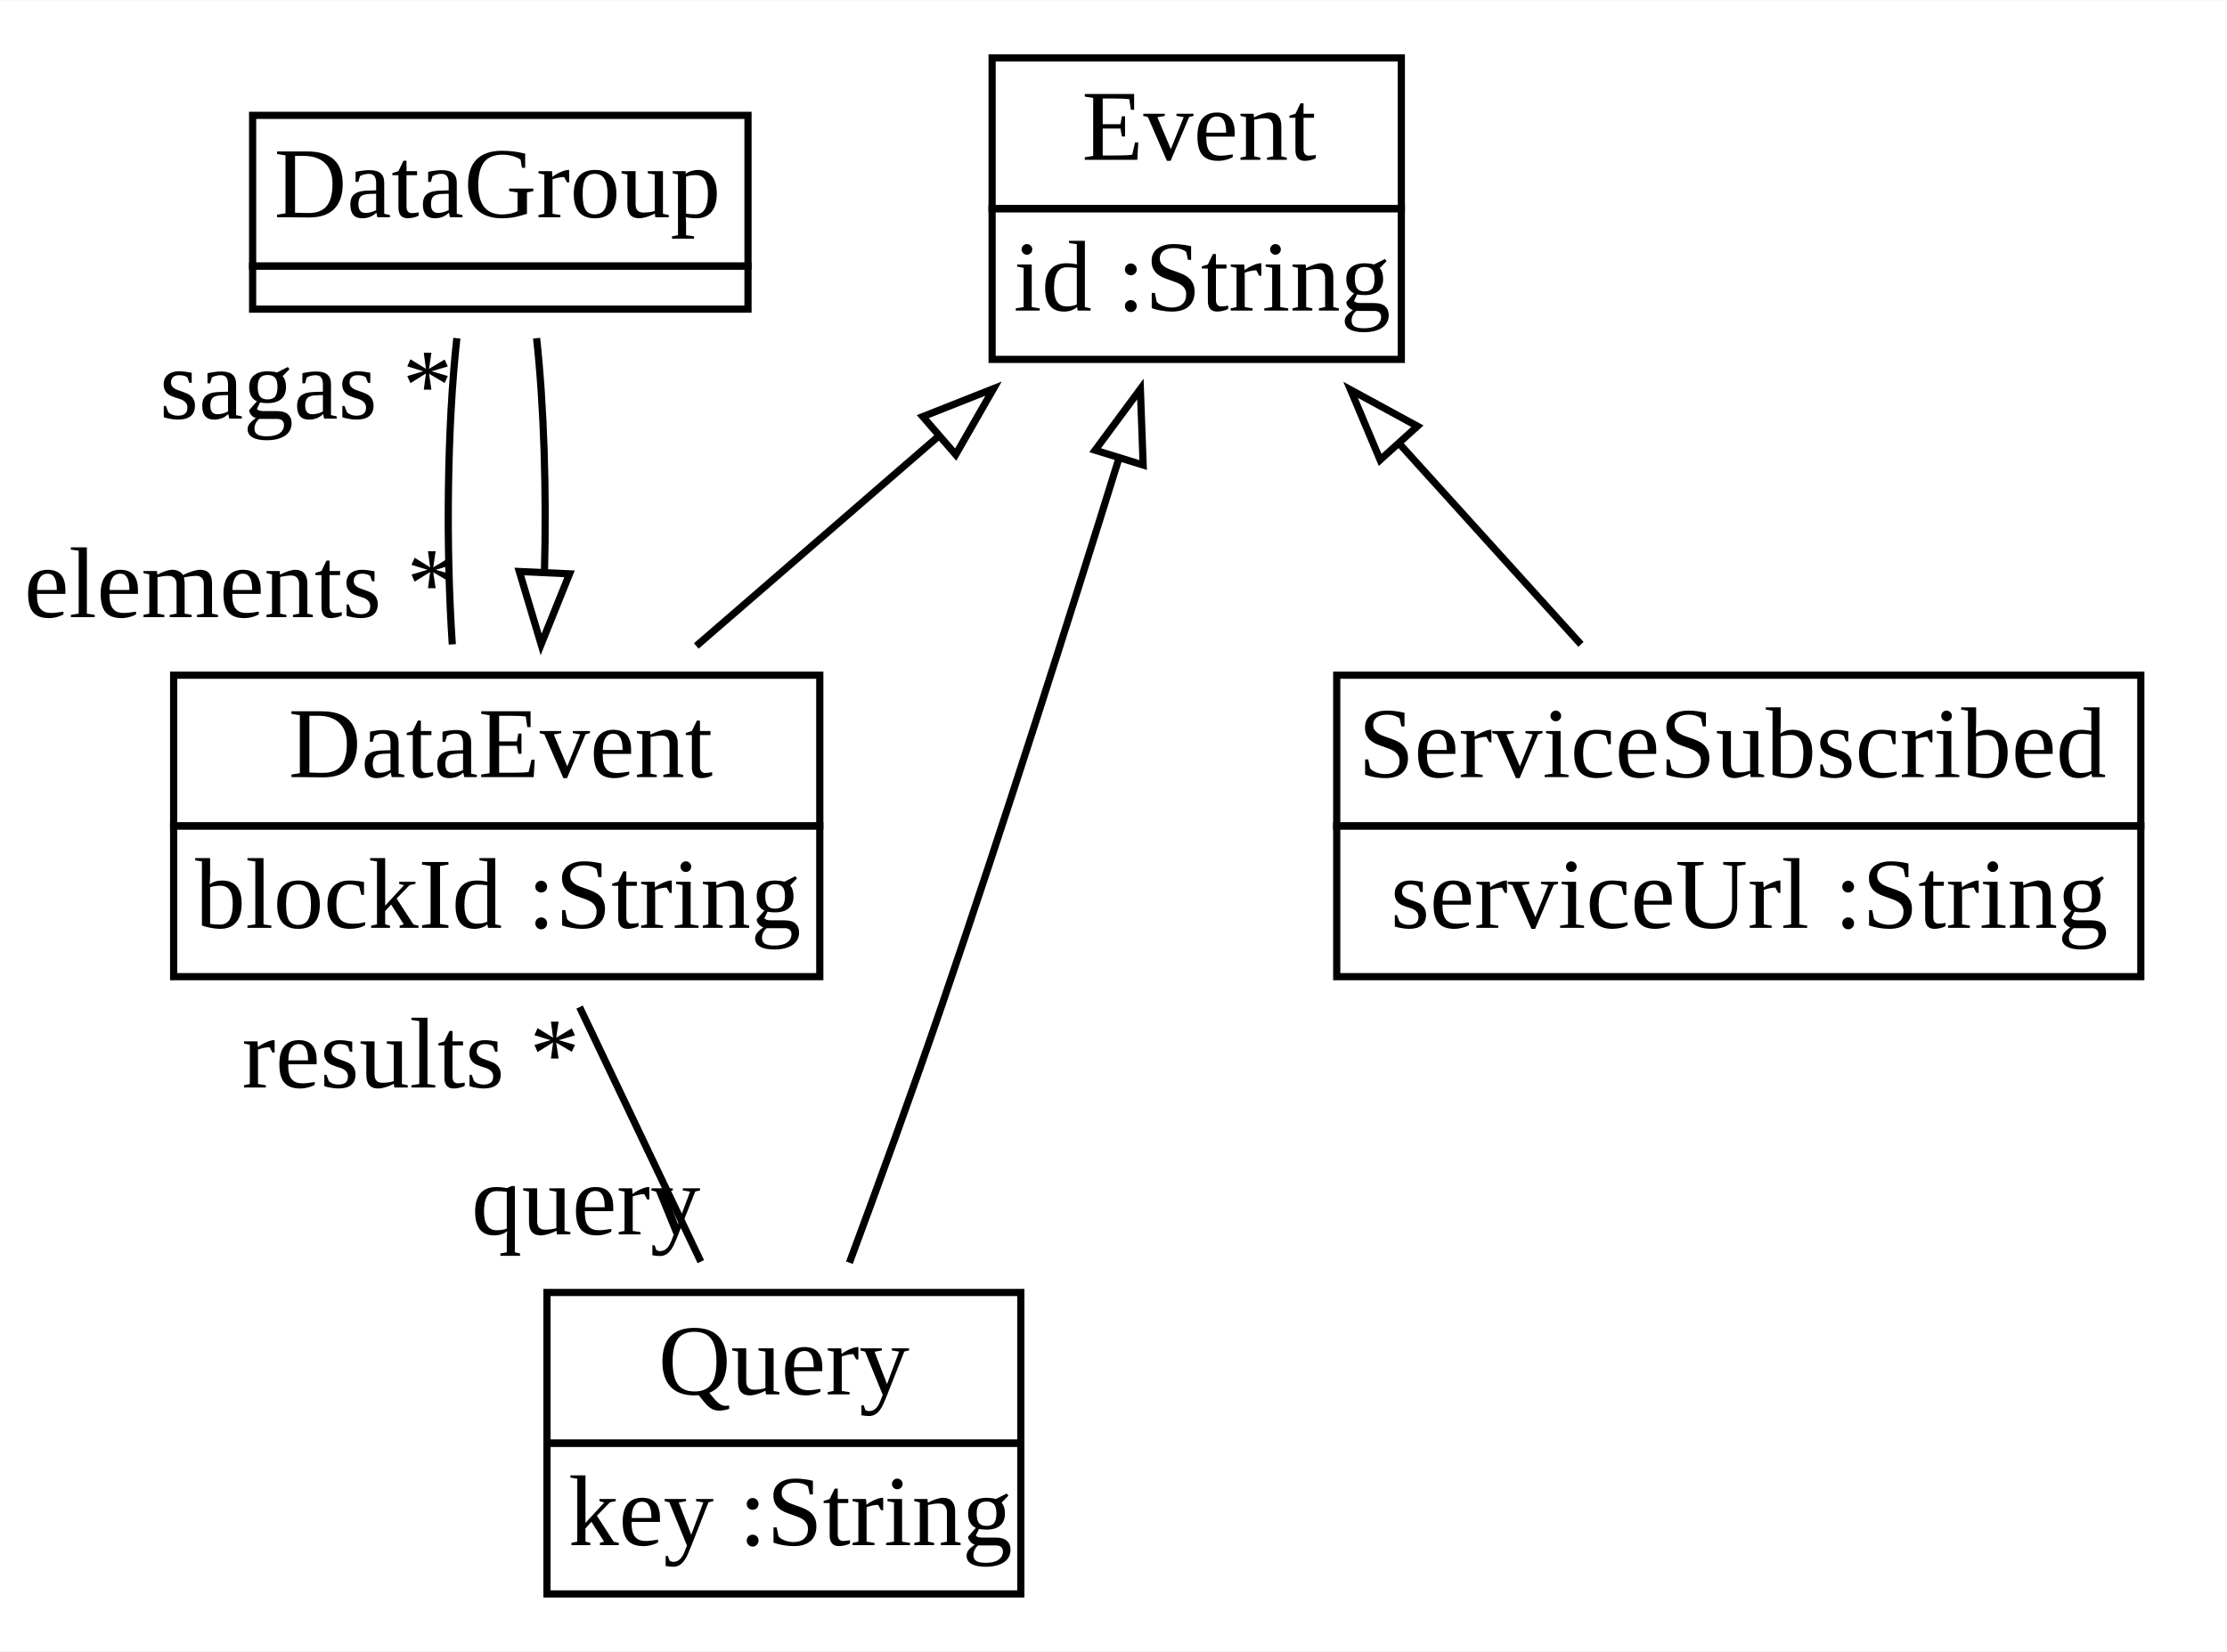
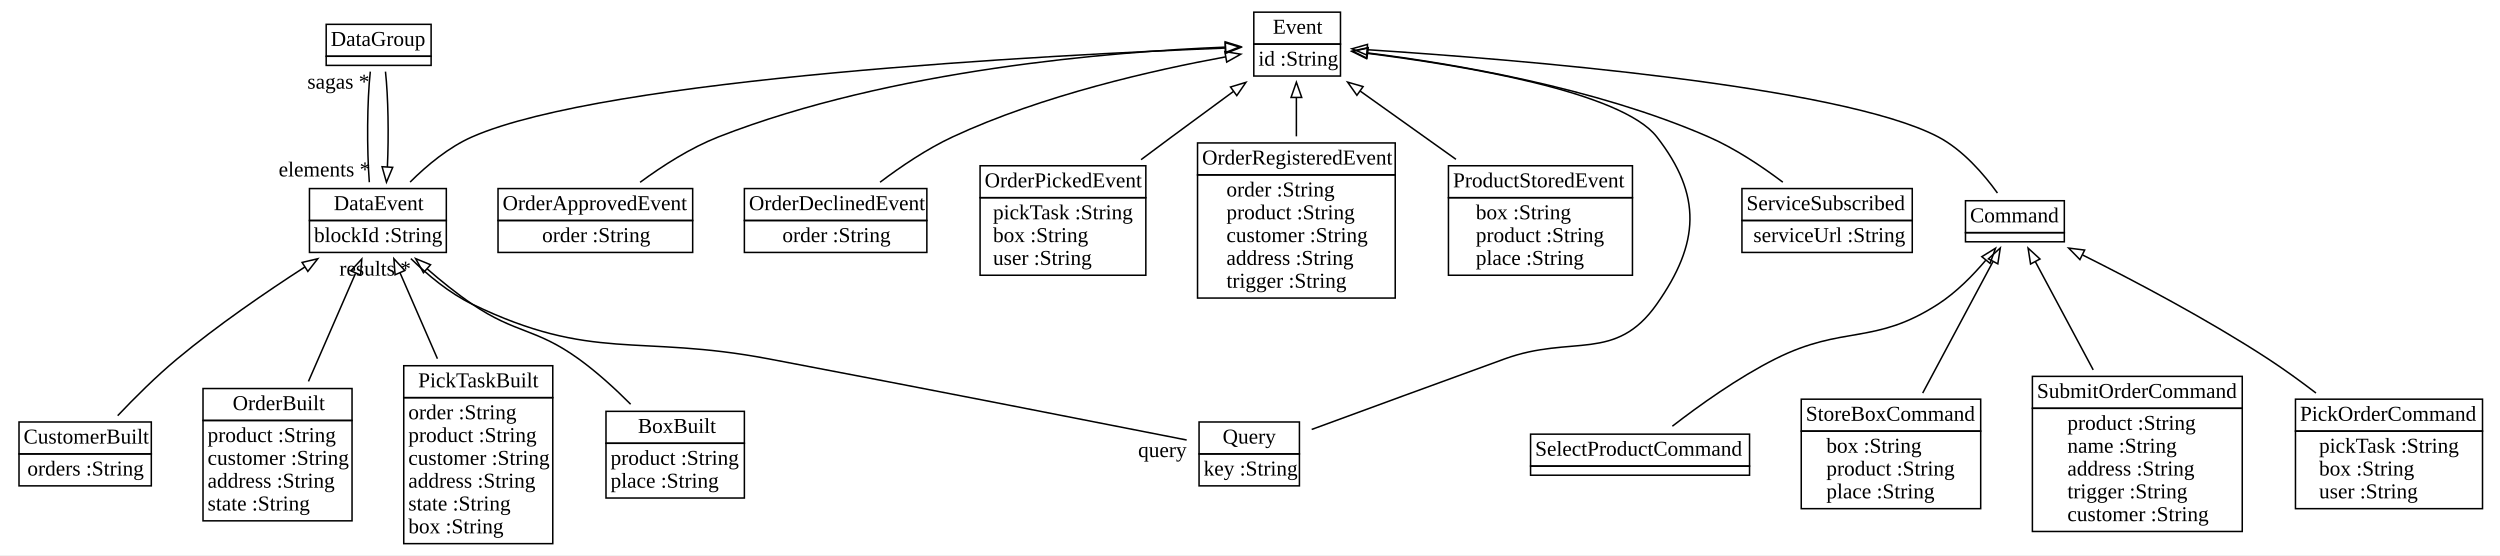
- <svg xmlns="http://www.w3.org/2000/svg" width="310px" height="230px" viewBox="0.00 0.00 310.19 230.00">
-   <g id="graph0" class="graph" transform="scale(1.0 1.0) rotate(0) translate(4 226)">
-     <polygon fill="white" stroke="none" points="-4,4 -4,-226 306.186,-226 306.186,4 -4,4" />
+ <svg xmlns="http://www.w3.org/2000/svg" width="1644px" height="365px" viewBox="0.00 0.00 1644.00 365.00">
+   <g id="graph0" class="graph" transform="scale(1.0 1.0) rotate(0) translate(4 361)">
+     <polygon fill="white" stroke="none" points="-4,4 -4,-361 1640,-361 1640,4 -4,4" />
    <g id="node1" class="node">
-       <polygon fill="none" stroke="black" points="20.186,-111 20.186,-132 110.186,-132 110.186,-111 20.186,-111" />
-       <text text-anchor="start" x="36.186" y="-117.8" font-family="Times New Roman,serif" font-size="14.00">DataEvent</text>
-       <polygon fill="none" stroke="black" points="20.186,-90 20.186,-111 110.186,-111 110.186,-90 20.186,-90" />
-       <text text-anchor="start" x="23.186" y="-96.8" font-family="Times New Roman,serif" font-size="14.00">blockId :String</text>
+       <polygon fill="none" stroke="black" points="394.5,-69.5 394.5,-90.5 485.5,-90.5 485.5,-69.5 394.5,-69.5" />
+       <text text-anchor="start" x="415.5" y="-76.3" font-family="Times New Roman,serif" font-size="14.00">BoxBuilt</text>
+       <polygon fill="none" stroke="black" points="394.5,-33.5 394.5,-69.5 485.5,-69.5 485.5,-33.5 394.5,-33.5" />
+       <text text-anchor="start" x="397.5" y="-55.3" font-family="Times New Roman,serif" font-size="14.00">product :String</text>
+       <text text-anchor="start" x="397.5" y="-40.3" font-family="Times New Roman,serif" font-size="14.00">place :String</text>
+     </g>
+     <g id="node4" class="node">
+       <polygon fill="none" stroke="black" points="199.5,-216 199.5,-237 289.5,-237 289.5,-216 199.5,-216" />
+       <text text-anchor="start" x="215.5" y="-222.8" font-family="Times New Roman,serif" font-size="14.00">DataEvent</text>
+       <polygon fill="none" stroke="black" points="199.5,-195 199.5,-216 289.5,-216 289.5,-195 199.5,-195" />
+       <text text-anchor="start" x="202.5" y="-201.8" font-family="Times New Roman,serif" font-size="14.00">blockId :String</text>
+     </g>
+     <g id="edge3" class="edge">
+       <path fill="none" stroke="black" d="M410.703,-95.175C400.489,-105.407 388.531,-116.335 376.5,-125 348.112,-145.446 335.457,-141.369 306.5,-161 296.347,-167.884 286.023,-176.231 276.788,-184.283" />
+       <polygon fill="none" stroke="black" points="274.454,-181.675 269.314,-190.94 279.11,-186.903 274.454,-181.675" />
    </g>
    <g id="node2" class="node">
-       <polygon fill="none" stroke="black" points="31.186,-189 31.186,-210 100.186,-210 100.186,-189 31.186,-189" />
-       <text text-anchor="start" x="34.186" y="-195.8" font-family="Times New Roman,serif" font-size="14.00">DataGroup</text>
-       <polygon fill="none" stroke="black" points="31.186,-183 31.186,-189 100.186,-189 100.186,-183 31.186,-183" />
+       <polygon fill="none" stroke="black" points="1288.5,-208 1288.5,-229 1353.5,-229 1353.5,-208 1288.5,-208" />
+       <text text-anchor="start" x="1291.5" y="-214.8" font-family="Times New Roman,serif" font-size="14.00">Command</text>
+       <polygon fill="none" stroke="black" points="1288.5,-202 1288.5,-208 1353.5,-208 1353.5,-202 1288.5,-202" />
+     </g>
+     <g id="node6" class="node">
+       <polygon fill="none" stroke="black" points="820.5,-332 820.5,-353 877.5,-353 877.5,-332 820.5,-332" />
+       <text text-anchor="start" x="833" y="-338.8" font-family="Times New Roman,serif" font-size="14.00">Event</text>
+       <polygon fill="none" stroke="black" points="820.5,-311 820.5,-332 877.5,-332 877.5,-311 820.5,-311" />
+       <text text-anchor="start" x="823.5" y="-317.8" font-family="Times New Roman,serif" font-size="14.00">id :String</text>
+     </g>
+     <g id="edge4" class="edge">
+       <path fill="none" stroke="black" d="M1309.52,-234.062C1300.58,-246.444 1286.8,-262.463 1270.5,-271 1205.97,-304.801 991.123,-322.098 895.314,-328.286" />
+       <polygon fill="none" stroke="black" points="894.814,-324.81 885.055,-328.935 895.256,-331.796 894.814,-324.81" />
+     </g>
+     <g id="node3" class="node">
+       <polygon fill="none" stroke="black" points="8.5,-62.5 8.5,-83.5 95.5,-83.5 95.5,-62.5 8.5,-62.5" />
+       <text text-anchor="start" x="11.5" y="-69.3" font-family="Times New Roman,serif" font-size="14.00">CustomerBuilt</text>
+       <polygon fill="none" stroke="black" points="8.5,-41.5 8.5,-62.5 95.5,-62.5 95.5,-41.5 8.5,-41.5" />
+       <text text-anchor="start" x="14" y="-48.3" font-family="Times New Roman,serif" font-size="14.00">orders :String</text>
+     </g>
+     <g id="edge5" class="edge">
+       <path fill="none" stroke="black" d="M73.392,-87.654C84.595,-99.461 98.743,-113.554 112.5,-125 138.936,-146.994 170.727,-168.795 196.485,-185.43" />
+       <polygon fill="none" stroke="black" points="194.665,-188.42 204.973,-190.866 198.44,-182.526 194.665,-188.42" />
+     </g>
+     <g id="node5" class="node">
+       <polygon fill="none" stroke="black" points="210.5,-324 210.5,-345 279.5,-345 279.5,-324 210.5,-324" />
+       <text text-anchor="start" x="213.5" y="-330.8" font-family="Times New Roman,serif" font-size="14.00">DataGroup</text>
+       <polygon fill="none" stroke="black" points="210.5,-318 210.5,-324 279.5,-324 279.5,-318 210.5,-318" />
    </g>
    <g id="edge1" class="edge">
-       <path fill="none" stroke="black" d="M59,-136.296C58.077,-149.96 58.287,-166.684 59.632,-178.952" />
-       <text text-anchor="middle" x="38.632" y="-167.752" font-family="Times New Roman,serif" font-size="14.00">sagas *</text>
-       <text text-anchor="middle" x="29.5" y="-140.096" font-family="Times New Roman,serif" font-size="14.00">elements *</text>
-     </g>
-     <g id="node3" class="node">
-       <polygon fill="none" stroke="black" points="134.186,-197 134.186,-218 191.186,-218 191.186,-197 134.186,-197" />
-       <text text-anchor="start" x="146.686" y="-203.8" font-family="Times New Roman,serif" font-size="14.00">Event</text>
-       <polygon fill="none" stroke="black" points="134.186,-176 134.186,-197 191.186,-197 191.186,-176 134.186,-176" />
-       <text text-anchor="start" x="137.186" y="-182.8" font-family="Times New Roman,serif" font-size="14.00">id :String</text>
-     </g>
-     <g id="edge3" class="edge">
-       <path fill="none" stroke="black" d="M92.982,-136.071C103.434,-145.122 115.464,-155.54 126.532,-165.125" />
-       <polygon fill="none" stroke="black" points="124.535,-168.025 134.386,-171.925 129.117,-162.733 124.535,-168.025" />
-     </g>
-     <g id="edge4" class="edge">
-       <path fill="none" stroke="black" d="M70.74,-178.952C71.77,-169.56 72.135,-157.555 71.834,-146.311" />
-       <polygon fill="none" stroke="black" points="75.33,-146.124 71.372,-136.296 68.337,-146.447 75.33,-146.124" />
-     </g>
-     <g id="node4" class="node">
-       <polygon fill="none" stroke="black" points="72.186,-25 72.186,-46 138.186,-46 138.186,-25 72.186,-25" />
-       <text text-anchor="start" x="87.686" y="-31.8" font-family="Times New Roman,serif" font-size="14.00">Query</text>
-       <polygon fill="none" stroke="black" points="72.186,-4 72.186,-25 138.186,-25 138.186,-4 72.186,-4" />
-       <text text-anchor="start" x="75.186" y="-10.8" font-family="Times New Roman,serif" font-size="14.00">key :String</text>
+       <path fill="none" stroke="black" d="M238.864,-241.176C237.187,-263.006 237.403,-294.58 239.513,-313.895" />
+       <text text-anchor="middle" x="218.513" y="-302.695" font-family="Times New Roman,serif" font-size="14.00">sagas *</text>
+       <text text-anchor="middle" x="209.364" y="-244.976" font-family="Times New Roman,serif" font-size="14.00">elements *</text>
+     </g>
+     <g id="edge6" class="edge">
+       <path fill="none" stroke="black" d="M265.679,-241.259C276.698,-252.232 291.075,-264.234 306.5,-271 394.986,-309.817 686.965,-324.879 801.657,-329.389" />
+       <polygon fill="none" stroke="black" points="801.742,-332.895 811.869,-329.781 802.011,-325.9 801.742,-332.895" />
+     </g>
+     <g id="edge7" class="edge">
+       <path fill="none" stroke="black" d="M249.487,-313.895C251.292,-297.371 251.711,-271.877 250.744,-251.186" />
+       <polygon fill="none" stroke="black" points="254.236,-250.946 250.136,-241.176 247.249,-251.37 254.236,-250.946" />
+     </g>
+     <g id="node7" class="node">
+       <polygon fill="none" stroke="black" points="323.5,-216 323.5,-237 451.5,-237 451.5,-216 323.5,-216" />
+       <text text-anchor="start" x="326.5" y="-222.8" font-family="Times New Roman,serif" font-size="14.00">OrderApprovedEvent</text>
+       <polygon fill="none" stroke="black" points="323.5,-195 323.5,-216 451.5,-216 451.5,-195 323.5,-195" />
+       <text text-anchor="start" x="352.5" y="-201.8" font-family="Times New Roman,serif" font-size="14.00">order :String</text>
+     </g>
+     <g id="edge8" class="edge">
+       <path fill="none" stroke="black" d="M416.917,-241.11C431.578,-251.909 450.08,-263.807 468.5,-271 582.5,-315.519 727.99,-327.047 801.485,-330.003" />
+       <polygon fill="none" stroke="black" points="801.672,-333.512 811.793,-330.38 801.928,-326.517 801.672,-333.512" />
+     </g>
+     <g id="node8" class="node">
+       <polygon fill="none" stroke="black" points="129.5,-84.5 129.5,-105.5 227.5,-105.5 227.5,-84.5 129.5,-84.5" />
+       <text text-anchor="start" x="149" y="-91.3" font-family="Times New Roman,serif" font-size="14.00">OrderBuilt</text>
+       <polygon fill="none" stroke="black" points="129.5,-18.5 129.5,-84.5 227.5,-84.5 227.5,-18.5 129.5,-18.5" />
+       <text text-anchor="start" x="132.5" y="-70.3" font-family="Times New Roman,serif" font-size="14.00">product :String</text>
+       <text text-anchor="start" x="132.5" y="-55.3" font-family="Times New Roman,serif" font-size="14.00">customer :String</text>
+       <text text-anchor="start" x="132.5" y="-40.3" font-family="Times New Roman,serif" font-size="14.00">address :String</text>
+       <text text-anchor="start" x="132.5" y="-25.3" font-family="Times New Roman,serif" font-size="14.00">state :String</text>
+     </g>
+     <g id="edge9" class="edge">
+       <path fill="none" stroke="black" d="M198.841,-110.191C208.846,-133.158 220.682,-160.326 229.795,-181.246" />
+       <polygon fill="none" stroke="black" points="226.7,-182.903 233.902,-190.673 233.117,-180.108 226.7,-182.903" />
+     </g>
+     <g id="node9" class="node">
+       <polygon fill="none" stroke="black" points="485.5,-216 485.5,-237 605.5,-237 605.5,-216 485.5,-216" />
+       <text text-anchor="start" x="488.5" y="-222.8" font-family="Times New Roman,serif" font-size="14.00">OrderDeclinedEvent</text>
+       <polygon fill="none" stroke="black" points="485.5,-195 485.5,-216 605.5,-216 605.5,-195 485.5,-195" />
+       <text text-anchor="start" x="510.5" y="-201.8" font-family="Times New Roman,serif" font-size="14.00">order :String</text>
+     </g>
+     <g id="edge10" class="edge">
+       <path fill="none" stroke="black" d="M574.714,-241.163C588.509,-251.579 605.624,-263.147 622.5,-271 681.478,-298.445 755.17,-315.041 802.048,-323.616" />
+       <polygon fill="none" stroke="black" points="801.459,-327.066 811.918,-325.375 802.687,-320.174 801.459,-327.066" />
+     </g>
+     <g id="node10" class="node">
+       <polygon fill="none" stroke="black" points="640.5,-231 640.5,-252 749.5,-252 749.5,-231 640.5,-231" />
+       <text text-anchor="start" x="643.5" y="-237.8" font-family="Times New Roman,serif" font-size="14.00">OrderPickedEvent</text>
+       <polygon fill="none" stroke="black" points="640.5,-180 640.5,-231 749.5,-231 749.5,-180 640.5,-180" />
+       <text text-anchor="start" x="649" y="-216.8" font-family="Times New Roman,serif" font-size="14.00">pickTask :String</text>
+       <text text-anchor="start" x="649" y="-201.8" font-family="Times New Roman,serif" font-size="14.00">box :String</text>
+       <text text-anchor="start" x="649" y="-186.8" font-family="Times New Roman,serif" font-size="14.00">user :String</text>
+     </g>
+     <g id="edge11" class="edge">
+       <path fill="none" stroke="black" d="M746.357,-256.007C753.124,-261.064 759.971,-266.163 766.5,-271 779.639,-280.734 794.014,-291.285 807.007,-300.785" />
+       <polygon fill="none" stroke="black" points="805.18,-303.785 815.319,-306.858 809.309,-298.133 805.18,-303.785" />
+     </g>
+     <g id="node11" class="node">
+       <polygon fill="none" stroke="black" points="783.5,-246 783.5,-267 913.5,-267 913.5,-246 783.5,-246" />
+       <text text-anchor="start" x="786.5" y="-252.8" font-family="Times New Roman,serif" font-size="14.00">OrderRegisteredEvent</text>
+       <polygon fill="none" stroke="black" points="783.5,-165 783.5,-246 913.5,-246 913.5,-165 783.5,-165" />
+       <text text-anchor="start" x="802.5" y="-231.8" font-family="Times New Roman,serif" font-size="14.00">order :String</text>
+       <text text-anchor="start" x="802.5" y="-216.8" font-family="Times New Roman,serif" font-size="14.00">product :String</text>
+       <text text-anchor="start" x="802.5" y="-201.8" font-family="Times New Roman,serif" font-size="14.00">customer :String</text>
+       <text text-anchor="start" x="802.5" y="-186.8" font-family="Times New Roman,serif" font-size="14.00">address :String</text>
+       <text text-anchor="start" x="802.5" y="-171.8" font-family="Times New Roman,serif" font-size="14.00">trigger :String</text>
+     </g>
+     <g id="edge12" class="edge">
+       <path fill="none" stroke="black" d="M848.5,-271.329C848.5,-280.022 848.5,-288.797 848.5,-296.845" />
+       <polygon fill="none" stroke="black" points="845,-296.937 848.5,-306.937 852,-296.937 845,-296.937" />
+     </g>
+     <g id="node12" class="node">
+       <polygon fill="none" stroke="black" points="1505.5,-77.5 1505.5,-98.5 1628.5,-98.5 1628.5,-77.5 1505.5,-77.5" />
+       <text text-anchor="start" x="1508.5" y="-84.3" font-family="Times New Roman,serif" font-size="14.00">PickOrderCommand</text>
+       <polygon fill="none" stroke="black" points="1505.5,-26.5 1505.5,-77.5 1628.5,-77.5 1628.5,-26.5 1505.5,-26.5" />
+       <text text-anchor="start" x="1521" y="-63.3" font-family="Times New Roman,serif" font-size="14.00">pickTask :String</text>
+       <text text-anchor="start" x="1521" y="-48.3" font-family="Times New Roman,serif" font-size="14.00">box :String</text>
+       <text text-anchor="start" x="1521" y="-33.3" font-family="Times New Roman,serif" font-size="14.00">user :String</text>
+     </g>
+     <g id="edge13" class="edge">
+       <path fill="none" stroke="black" d="M1518.98,-102.547C1508.82,-110.308 1497.98,-118.164 1487.5,-125 1447.78,-150.901 1399.92,-176.133 1365.64,-193.257" />
+       <polygon fill="none" stroke="black" points="1363.75,-190.287 1356.35,-197.866 1366.86,-196.558 1363.75,-190.287" />
+     </g>
+     <g id="node13" class="node">
+       <polygon fill="none" stroke="black" points="261.5,-99.5 261.5,-120.5 359.5,-120.5 359.5,-99.5 261.5,-99.5" />
+       <text text-anchor="start" x="271" y="-106.3" font-family="Times New Roman,serif" font-size="14.00">PickTaskBuilt</text>
+       <polygon fill="none" stroke="black" points="261.5,-3.5 261.5,-99.5 359.5,-99.5 359.5,-3.5 261.5,-3.5" />
+       <text text-anchor="start" x="264.5" y="-85.3" font-family="Times New Roman,serif" font-size="14.00">order :String</text>
+       <text text-anchor="start" x="264.5" y="-70.3" font-family="Times New Roman,serif" font-size="14.00">product :String</text>
+       <text text-anchor="start" x="264.5" y="-55.3" font-family="Times New Roman,serif" font-size="14.00">customer :String</text>
+       <text text-anchor="start" x="264.5" y="-40.3" font-family="Times New Roman,serif" font-size="14.00">address :String</text>
+       <text text-anchor="start" x="264.5" y="-25.3" font-family="Times New Roman,serif" font-size="14.00">state :String</text>
+       <text text-anchor="start" x="264.5" y="-10.3" font-family="Times New Roman,serif" font-size="14.00">box :String</text>
+     </g>
+     <g id="edge14" class="edge">
+       <path fill="none" stroke="black" d="M283.655,-125.121C275.242,-144.432 266.276,-165.014 259.049,-181.603" />
+       <polygon fill="none" stroke="black" points="255.798,-180.303 255.013,-190.869 262.215,-183.099 255.798,-180.303" />
+     </g>
+     <g id="node14" class="node">
+       <polygon fill="none" stroke="black" points="948.5,-231 948.5,-252 1069.5,-252 1069.5,-231 948.5,-231" />
+       <text text-anchor="start" x="951.5" y="-237.8" font-family="Times New Roman,serif" font-size="14.00">ProductStoredEvent</text>
+       <polygon fill="none" stroke="black" points="948.5,-180 948.5,-231 1069.5,-231 1069.5,-180 948.5,-180" />
+       <text text-anchor="start" x="966.5" y="-216.8" font-family="Times New Roman,serif" font-size="14.00">box :String</text>
+       <text text-anchor="start" x="966.5" y="-201.8" font-family="Times New Roman,serif" font-size="14.00">product :String</text>
+       <text text-anchor="start" x="966.5" y="-186.8" font-family="Times New Roman,serif" font-size="14.00">place :String</text>
+     </g>
+     <g id="edge15" class="edge">
+       <path fill="none" stroke="black" d="M953.437,-256.232C932.807,-270.932 909.718,-287.382 890.461,-301.103" />
+       <polygon fill="none" stroke="black" points="888.298,-298.347 882.185,-307 892.36,-304.047 888.298,-298.347" />
+     </g>
+     <g id="node15" class="node">
+       <polygon fill="none" stroke="black" points="784.5,-62.5 784.5,-83.5 850.5,-83.5 850.5,-62.5 784.5,-62.5" />
+       <text text-anchor="start" x="800" y="-69.3" font-family="Times New Roman,serif" font-size="14.00">Query</text>
+       <polygon fill="none" stroke="black" points="784.5,-41.5 784.5,-62.5 850.5,-62.5 850.5,-41.5 784.5,-41.5" />
+       <text text-anchor="start" x="787.5" y="-48.3" font-family="Times New Roman,serif" font-size="14.00">key :String</text>
    </g>
    <g id="edge2" class="edge">
-       <path fill="none" stroke="black" d="M93.616,-50.296C88.309,-61.441 82.033,-74.621 76.73,-85.758" />
-       <text text-anchor="middle" x="53.23" y="-74.558" font-family="Times New Roman,serif" font-size="14.00">results *</text>
-       <text text-anchor="middle" x="77.616" y="-54.096" font-family="Times New Roman,serif" font-size="14.00">query</text>
-     </g>
-     <g id="edge5" class="edge">
-       <path fill="none" stroke="black" d="M114.311,-50.146C118.364,-61.058 123.126,-74.138 127.186,-86 135.869,-111.371 145.037,-140.272 151.811,-162.082" />
-       <polygon fill="none" stroke="black" points="148.539,-163.349 154.838,-171.868 155.227,-161.28 148.539,-163.349" />
-     </g>
-     <g id="node5" class="node">
-       <polygon fill="none" stroke="black" points="182.186,-111 182.186,-132 294.186,-132 294.186,-111 182.186,-111" />
-       <text text-anchor="start" x="185.186" y="-117.8" font-family="Times New Roman,serif" font-size="14.00">ServiceSubscribed</text>
-       <polygon fill="none" stroke="black" points="182.186,-90 182.186,-111 294.186,-111 294.186,-90 182.186,-90" />
-       <text text-anchor="start" x="189.686" y="-96.8" font-family="Times New Roman,serif" font-size="14.00">serviceUrl :String</text>
-     </g>
-     <g id="edge6" class="edge">
-       <path fill="none" stroke="black" d="M216.204,-136.296C208.326,-145.003 199.325,-154.952 190.959,-164.199" />
-       <polygon fill="none" stroke="black" points="188.233,-161.995 184.119,-171.758 193.423,-166.691 188.233,-161.995" />
+       <path fill="none" stroke="black" d="M776.368,-71.637C716.09,-83.531 600.204,-106.284 501.5,-125 414.912,-141.418 385.875,-122.702 306.5,-161 291.459,-168.258 277.216,-180.161 266.183,-190.947" />
+       <text text-anchor="middle" x="242.683" y="-179.747" font-family="Times New Roman,serif" font-size="14.00">results *</text>
+       <text text-anchor="middle" x="760.368" y="-60.437" font-family="Times New Roman,serif" font-size="14.00">query</text>
+     </g>
+     <g id="edge16" class="edge">
+       <path fill="none" stroke="black" d="M858.558,-78.6C892.558,-91.087 942.145,-109.261 985.5,-125 1029.9,-141.119 1058.34,-122.354 1085.5,-161 1113.61,-200.998 1115.53,-232.421 1085.5,-271 1062.35,-300.744 957.24,-318.097 895.043,-325.935" />
+       <polygon fill="none" stroke="black" points="894.576,-322.466 885.075,-327.156 895.427,-329.414 894.576,-322.466" />
+     </g>
+     <g id="node16" class="node">
+       <polygon fill="none" stroke="black" points="1002.5,-54.5 1002.5,-75.5 1146.5,-75.5 1146.5,-54.5 1002.5,-54.5" />
+       <text text-anchor="start" x="1005.5" y="-61.3" font-family="Times New Roman,serif" font-size="14.00">SelectProductCommand</text>
+       <polygon fill="none" stroke="black" points="1002.5,-48.5 1002.5,-54.5 1146.5,-54.5 1146.5,-48.5 1002.5,-48.5" />
+     </g>
+     <g id="edge17" class="edge">
+       <path fill="none" stroke="black" d="M1095.74,-80.725C1113.14,-94.187 1138.82,-112.629 1163.5,-125 1208.36,-147.482 1228.37,-133.747 1270.5,-161 1282.35,-168.666 1293.28,-179.772 1301.89,-189.92" />
+       <polygon fill="none" stroke="black" points="1299.24,-192.211 1308.26,-197.77 1304.67,-187.8 1299.24,-192.211" />
+     </g>
+     <g id="node17" class="node">
+       <polygon fill="none" stroke="black" points="1141.5,-216 1141.5,-237 1253.5,-237 1253.5,-216 1141.5,-216" />
+       <text text-anchor="start" x="1144.5" y="-222.8" font-family="Times New Roman,serif" font-size="14.00">ServiceSubscribed</text>
+       <polygon fill="none" stroke="black" points="1141.5,-195 1141.5,-216 1253.5,-216 1253.5,-195 1141.5,-195" />
+       <text text-anchor="start" x="1149" y="-201.8" font-family="Times New Roman,serif" font-size="14.00">serviceUrl :String</text>
+     </g>
+     <g id="edge18" class="edge">
+       <path fill="none" stroke="black" d="M1168.38,-241.201C1154.36,-251.753 1136.86,-263.42 1119.5,-271 1045.03,-303.519 951.08,-319.231 895.627,-326.168" />
+       <polygon fill="none" stroke="black" points="894.909,-322.729 885.4,-327.402 895.748,-329.678 894.909,-322.729" />
+     </g>
+     <g id="node18" class="node">
+       <polygon fill="none" stroke="black" points="1180.5,-77.5 1180.5,-98.5 1298.5,-98.5 1298.5,-77.5 1180.5,-77.5" />
+       <text text-anchor="start" x="1183.5" y="-84.3" font-family="Times New Roman,serif" font-size="14.00">StoreBoxCommand</text>
+       <polygon fill="none" stroke="black" points="1180.5,-26.5 1180.5,-77.5 1298.5,-77.5 1298.5,-26.5 1180.5,-26.5" />
+       <text text-anchor="start" x="1197" y="-63.3" font-family="Times New Roman,serif" font-size="14.00">box :String</text>
+       <text text-anchor="start" x="1197" y="-48.3" font-family="Times New Roman,serif" font-size="14.00">product :String</text>
+       <text text-anchor="start" x="1197" y="-33.3" font-family="Times New Roman,serif" font-size="14.00">place :String</text>
+     </g>
+     <g id="edge19" class="edge">
+       <path fill="none" stroke="black" d="M1260.36,-102.515C1274.86,-129.639 1293.8,-165.054 1306.51,-188.836" />
+       <polygon fill="none" stroke="black" points="1303.58,-190.784 1311.39,-197.952 1309.76,-187.483 1303.58,-190.784" />
+     </g>
+     <g id="node19" class="node">
+       <polygon fill="none" stroke="black" points="1332.5,-92.5 1332.5,-113.5 1470.5,-113.5 1470.5,-92.5 1332.5,-92.5" />
+       <text text-anchor="start" x="1335.5" y="-99.3" font-family="Times New Roman,serif" font-size="14.00">SubmitOrderCommand</text>
+       <polygon fill="none" stroke="black" points="1332.5,-11.5 1332.5,-92.5 1470.5,-92.5 1470.5,-11.5 1332.5,-11.5" />
+       <text text-anchor="start" x="1355.5" y="-78.3" font-family="Times New Roman,serif" font-size="14.00">product :String</text>
+       <text text-anchor="start" x="1355.5" y="-63.3" font-family="Times New Roman,serif" font-size="14.00">name :String</text>
+       <text text-anchor="start" x="1355.5" y="-48.3" font-family="Times New Roman,serif" font-size="14.00">address :String</text>
+       <text text-anchor="start" x="1355.5" y="-33.3" font-family="Times New Roman,serif" font-size="14.00">trigger :String</text>
+       <text text-anchor="start" x="1355.5" y="-18.3" font-family="Times New Roman,serif" font-size="14.00">customer :String</text>
+     </g>
+     <g id="edge20" class="edge">
+       <path fill="none" stroke="black" d="M1372.49,-117.767C1359.53,-141.991 1344.87,-169.411 1334.43,-188.943" />
+       <polygon fill="none" stroke="black" points="1331.3,-187.38 1329.67,-197.849 1337.47,-190.681 1331.3,-187.38" />
    </g>
  </g>
</svg>
